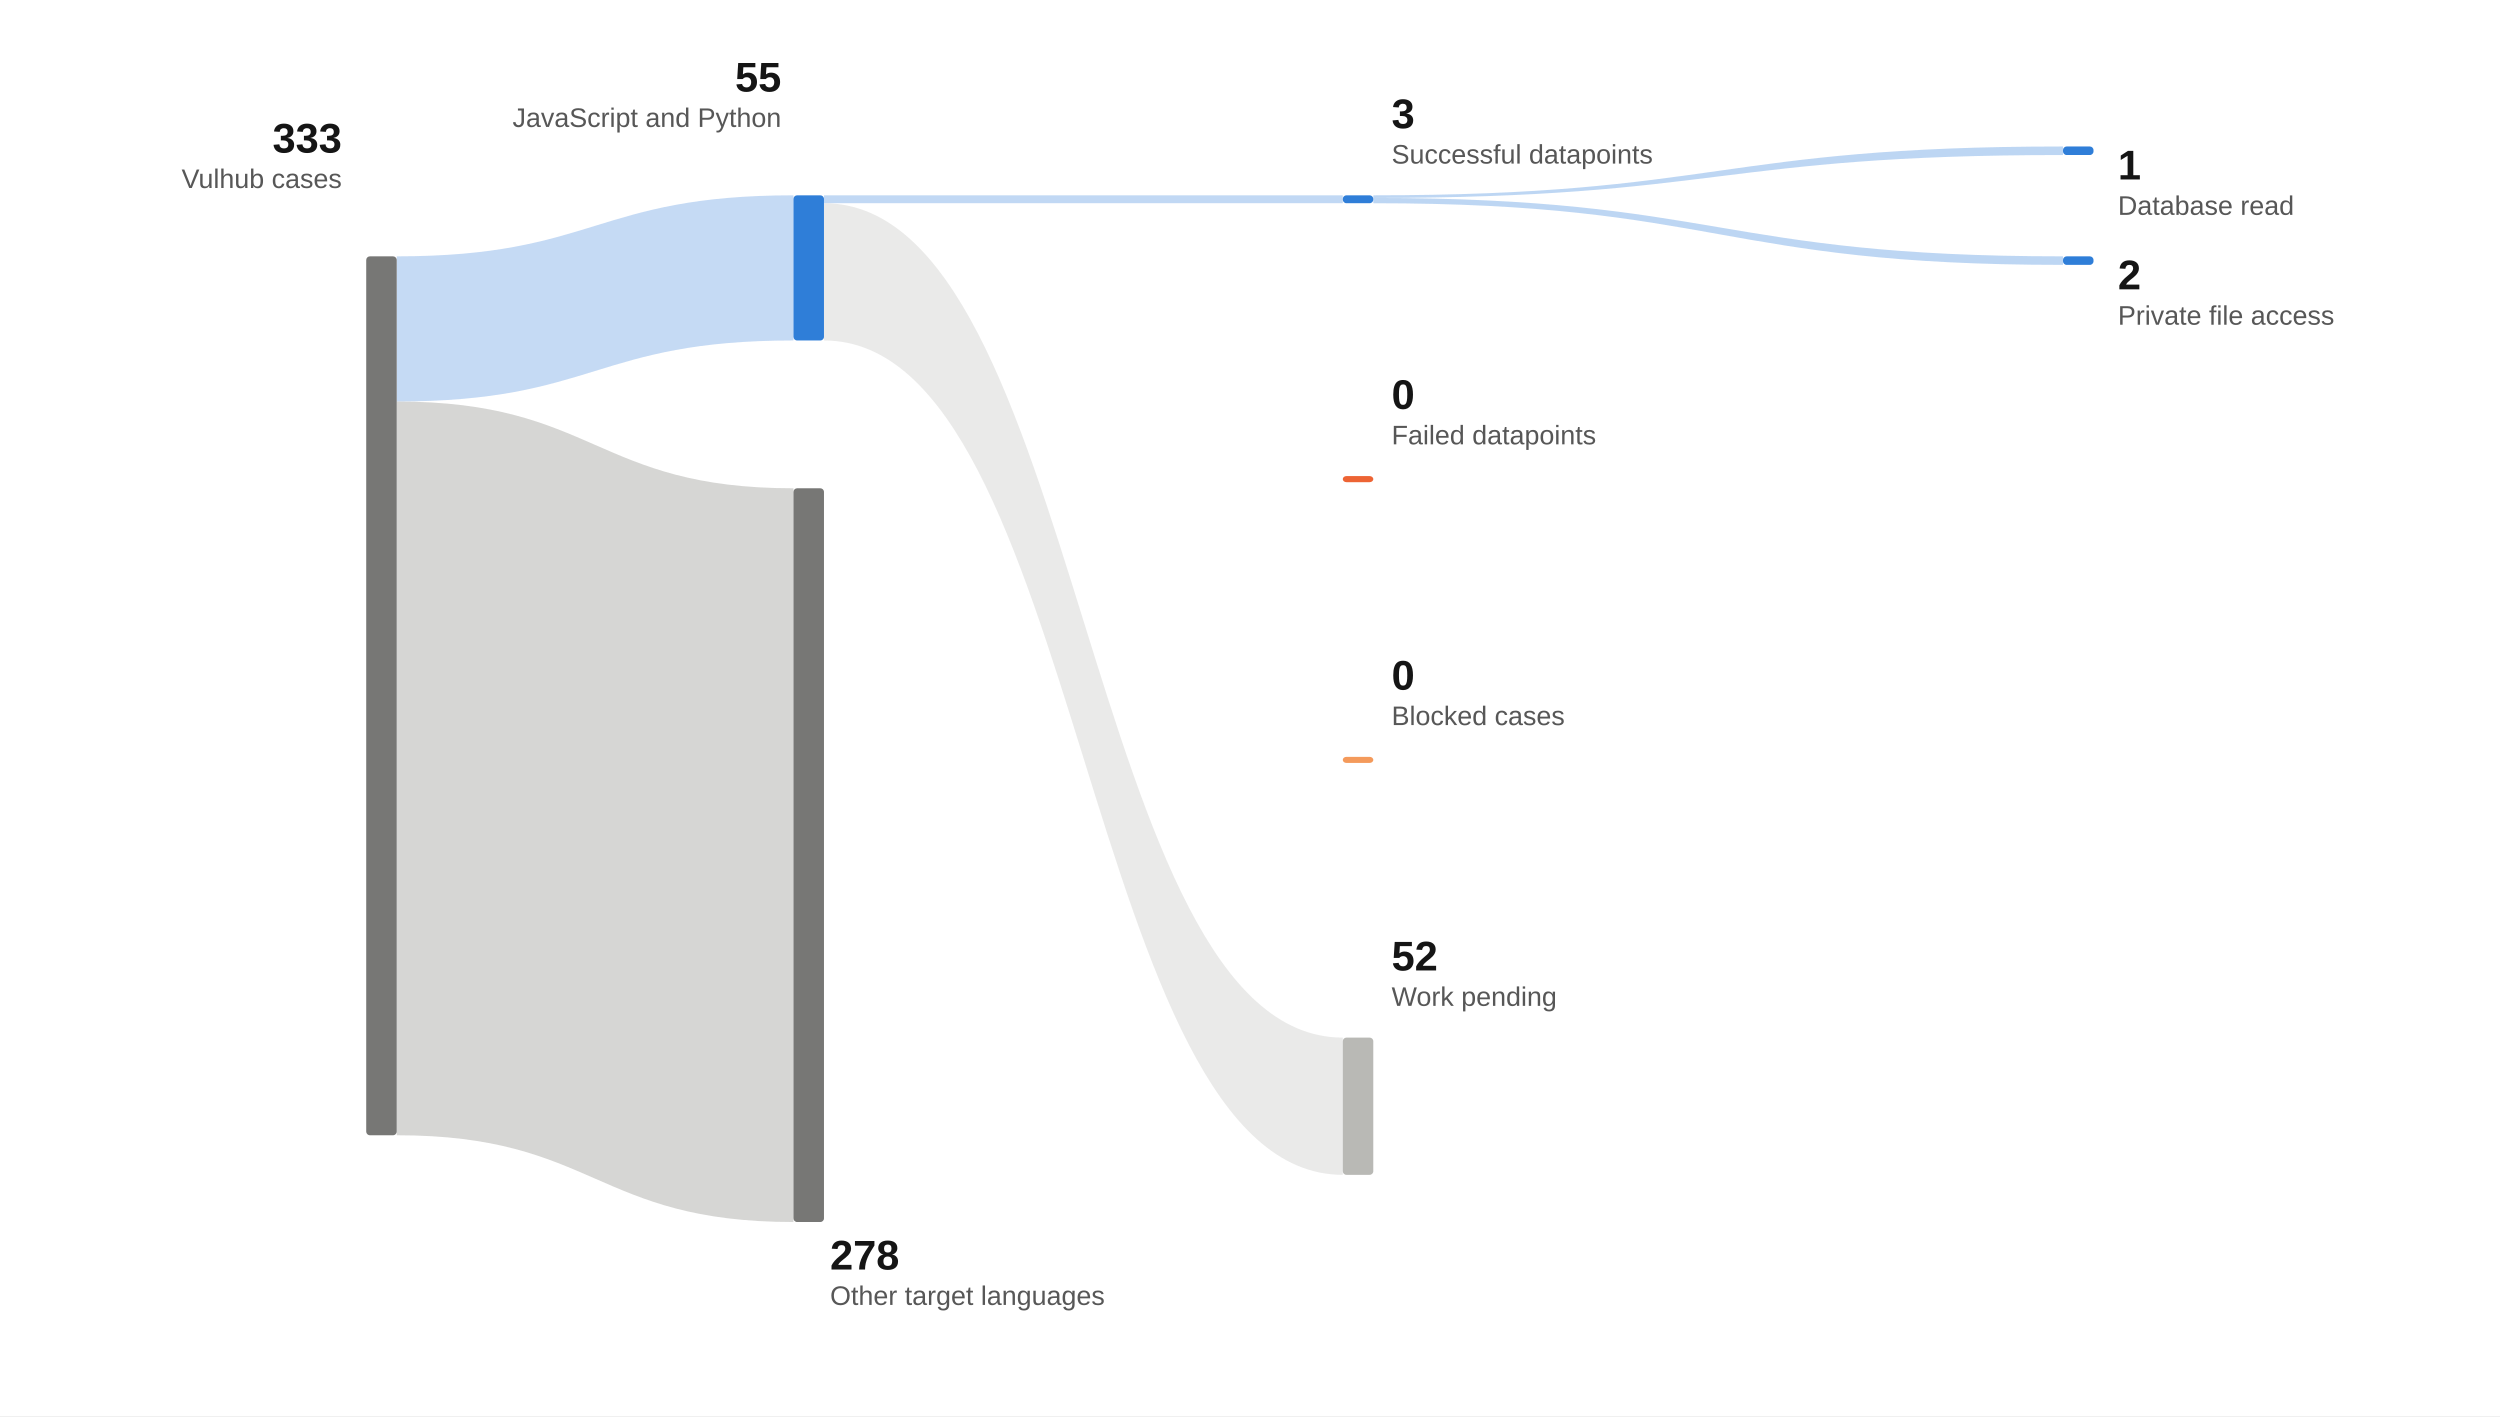
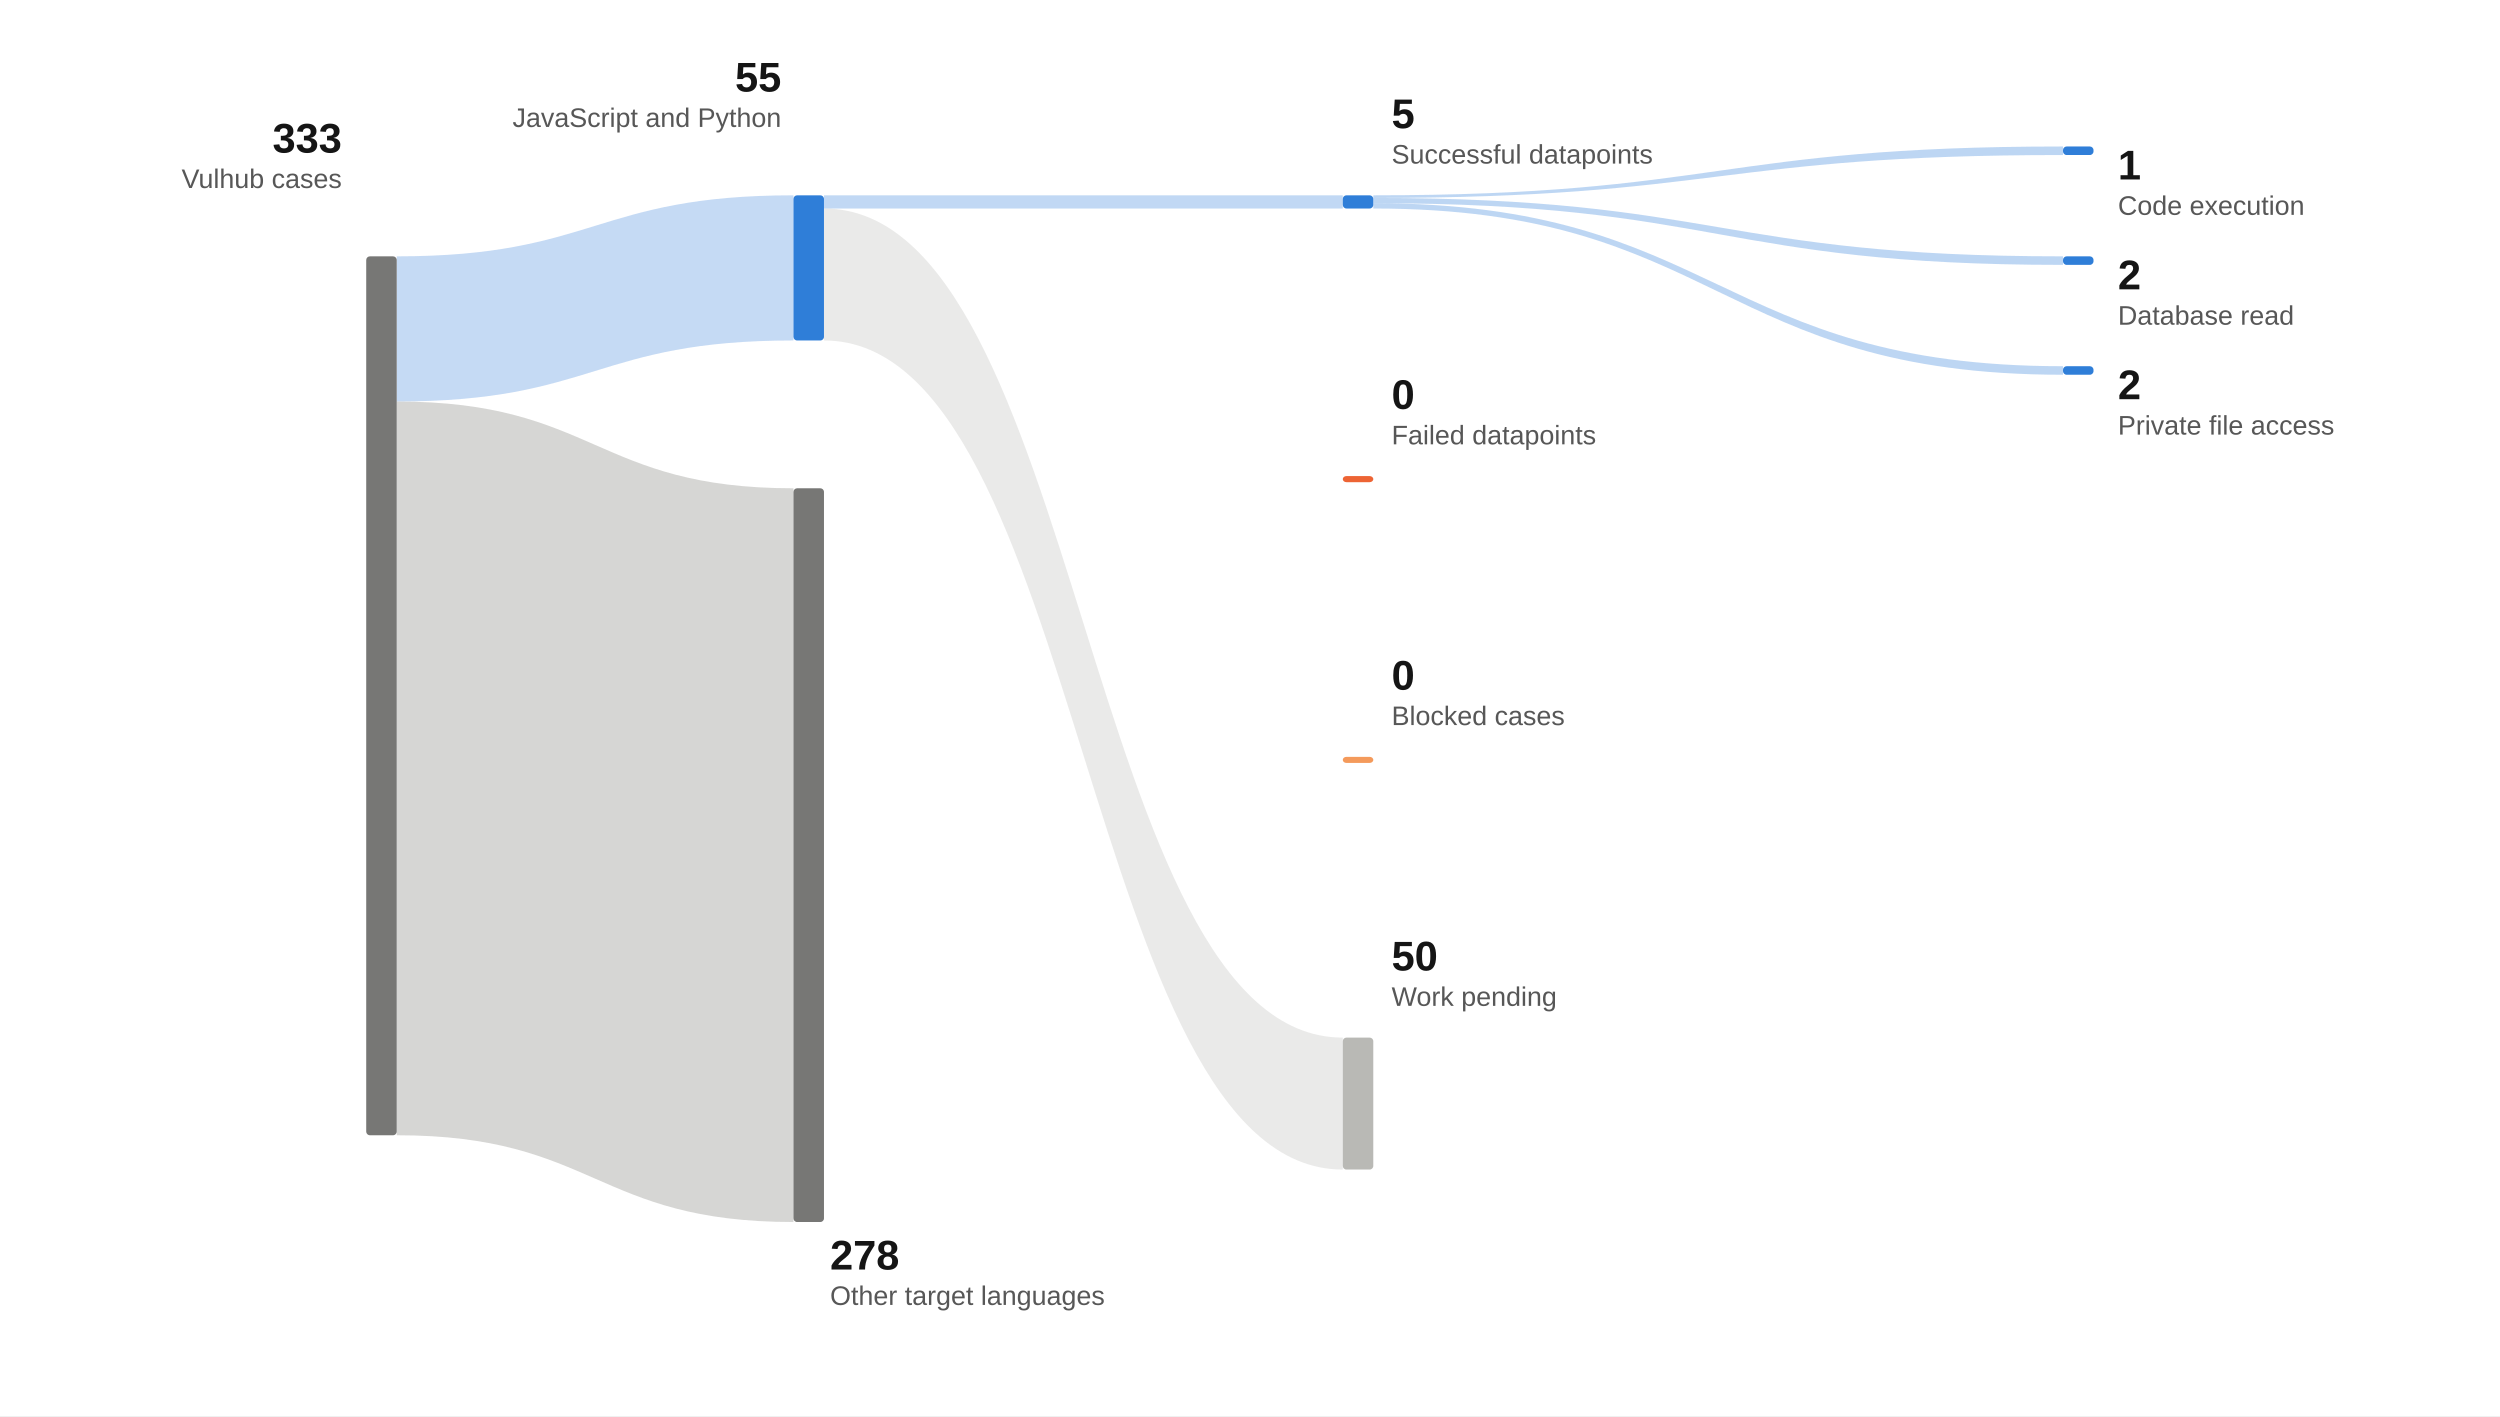
<svg xmlns="http://www.w3.org/2000/svg" width="2048" height="1160" viewBox="0 0 2048 1160">
  <style>.count{font:700 34px Arial,sans-serif;fill:#151515}.detail{font:22px Arial,sans-serif;fill:#575757}</style>
  <rect width="100%" height="100%" fill="#fff" />
  <path d="M325 210 C487.5 210 487.5 160 650 160 L650 278.919 C487.5 278.919 487.5 328.919 325 328.919 Z" fill="#3079d7" fill-opacity="0.28" />
  <path d="M325 328.919 C487.5 328.919 487.5 400 650 400 L650 1001.081 C487.5 1001.081 487.5 930.0 325 930.0 Z" fill="#aaa9a6" fill-opacity="0.48" />
-   <path d="M675 160.0 C887.5 160.0 887.5 160 1100 160 L1100 166.486 C887.5 166.486 887.5 166.486 675 166.486 Z" fill="#2f7ed8" fill-opacity="0.3" />
-   <path d="M675 166.486 C887.5 166.486 887.5 850 1100 850 L1100 962.432 C887.5 962.432 887.5 278.919 675 278.919 Z" fill="#b9b9b5" fill-opacity="0.3" />
+   <path d="M675 160.0 C887.5 160.0 887.5 160 1100 160 L1100 170.811 C887.5 170.811 887.5 170.811 675 170.811 Z" fill="#2f7ed8" fill-opacity="0.3" />
+   <path d="M675 170.811 C887.5 170.811 887.5 850 1100 850 L1100 958.108 C887.5 958.108 887.5 278.919 675 278.919 Z" fill="#b9b9b5" fill-opacity="0.3" />
  <path d="M1125 160.0 C1407.5 160.0 1407.5 120 1690 120 L1690 127 C1407.5 127 1407.5 162.162 1125 162.162 Z" fill="#2f7ed8" fill-opacity="0.32" />
  <rect x="1690" y="120" width="25" height="7" rx="3" fill="#2f7ed8" />
  <text x="1735" y="147" text-anchor="start" class="count">1</text>
-   <text x="1735" y="176" text-anchor="start" class="detail">Database read</text>
+   <text x="1735" y="176" text-anchor="start" class="detail">Code execution</text>
  <path d="M1125 162.162 C1407.5 162.162 1407.5 210 1690 210 L1690 217 C1407.5 217 1407.5 166.486 1125 166.486 Z" fill="#2f7ed8" fill-opacity="0.32" />
  <rect x="1690" y="210" width="25" height="7" rx="3" fill="#2f7ed8" />
  <text x="1735" y="237" text-anchor="start" class="count">2</text>
-   <text x="1735" y="266" text-anchor="start" class="detail">Private file access</text>
+   <text x="1735" y="266" text-anchor="start" class="detail">Database read</text>
+   <path d="M1125 166.486 C1407.5 166.486 1407.5 300 1690 300 L1690 307 C1407.5 307 1407.5 170.811 1125 170.811 Z" fill="#2f7ed8" fill-opacity="0.32" />
+   <rect x="1690" y="300" width="25" height="7" rx="3" fill="#2f7ed8" />
+   <text x="1735" y="327" text-anchor="start" class="count">2</text>
+   <text x="1735" y="356" text-anchor="start" class="detail">Private file access</text>
  <rect x="300" y="210" width="25" height="720" rx="3" fill="#777775" />
  <rect x="650" y="160" width="25" height="118.919" rx="3" fill="#2f7ed8" />
  <rect x="650" y="400" width="25" height="601.081" rx="3" fill="#777775" />
  <text x="280" y="125" text-anchor="end" class="count">333</text>
  <text x="280" y="154" text-anchor="end" class="detail">Vulhub cases</text>
  <text x="640" y="75" text-anchor="end" class="count">55</text>
  <text x="640" y="104" text-anchor="end" class="detail">JavaScript and Python</text>
  <text x="680" y="1040" text-anchor="start" class="count">278</text>
  <text x="680" y="1069" text-anchor="start" class="detail">Other target languages</text>
-   <rect x="1100" y="160" width="25" height="6.486" rx="3" fill="#2f7ed8" />
-   <text x="1140" y="105" text-anchor="start" class="count">3</text>
+   <rect x="1100" y="160" width="25" height="10.811" rx="3" fill="#2f7ed8" />
+   <text x="1140" y="105" text-anchor="start" class="count">5</text>
  <text x="1140" y="134" text-anchor="start" class="detail">Successful datapoints</text>
  <rect x="1100" y="390" width="25" height="5" rx="3" fill="#ed6434" />
  <text x="1140" y="335" text-anchor="start" class="count">0</text>
  <text x="1140" y="364" text-anchor="start" class="detail">Failed datapoints</text>
  <rect x="1100" y="620" width="25" height="5" rx="3" fill="#f49a5b" />
  <text x="1140" y="565" text-anchor="start" class="count">0</text>
  <text x="1140" y="594" text-anchor="start" class="detail">Blocked cases</text>
-   <rect x="1100" y="850" width="25" height="112.432" rx="3" fill="#b9b9b5" />
-   <text x="1140" y="795" text-anchor="start" class="count">52</text>
+   <rect x="1100" y="850" width="25" height="108.108" rx="3" fill="#b9b9b5" />
+   <text x="1140" y="795" text-anchor="start" class="count">50</text>
  <text x="1140" y="824" text-anchor="start" class="detail">Work pending</text>
</svg>
